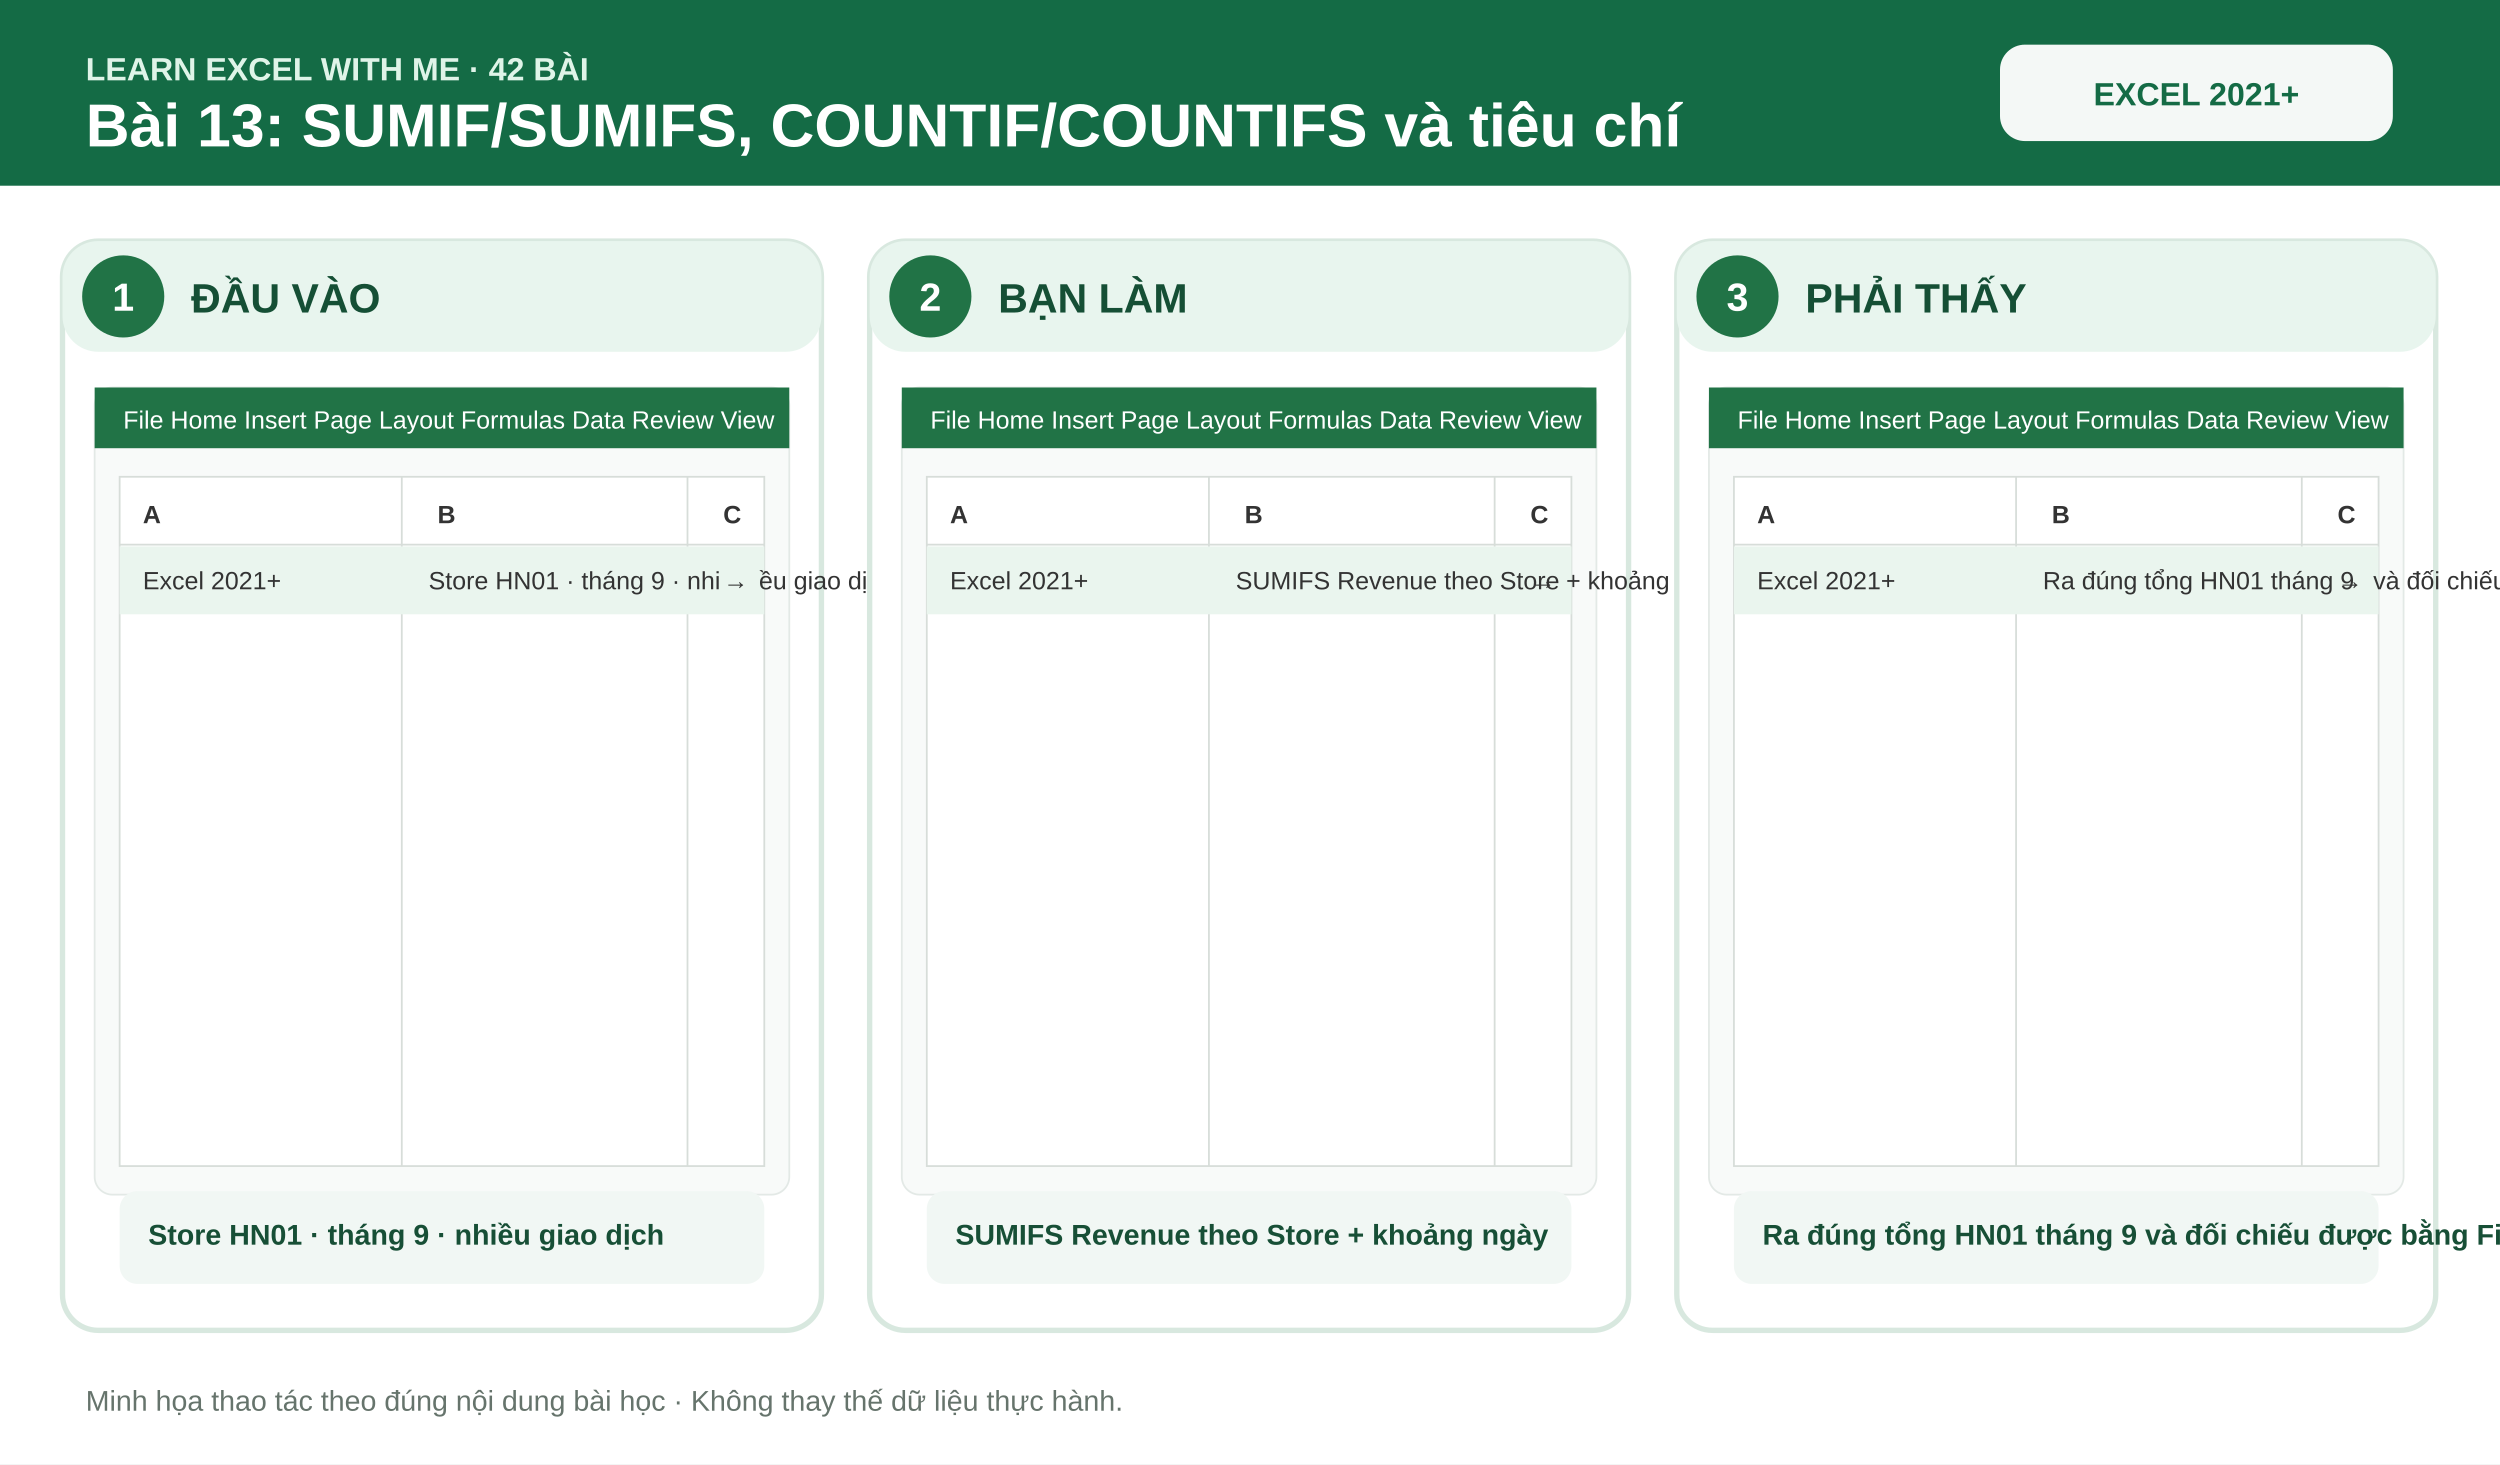
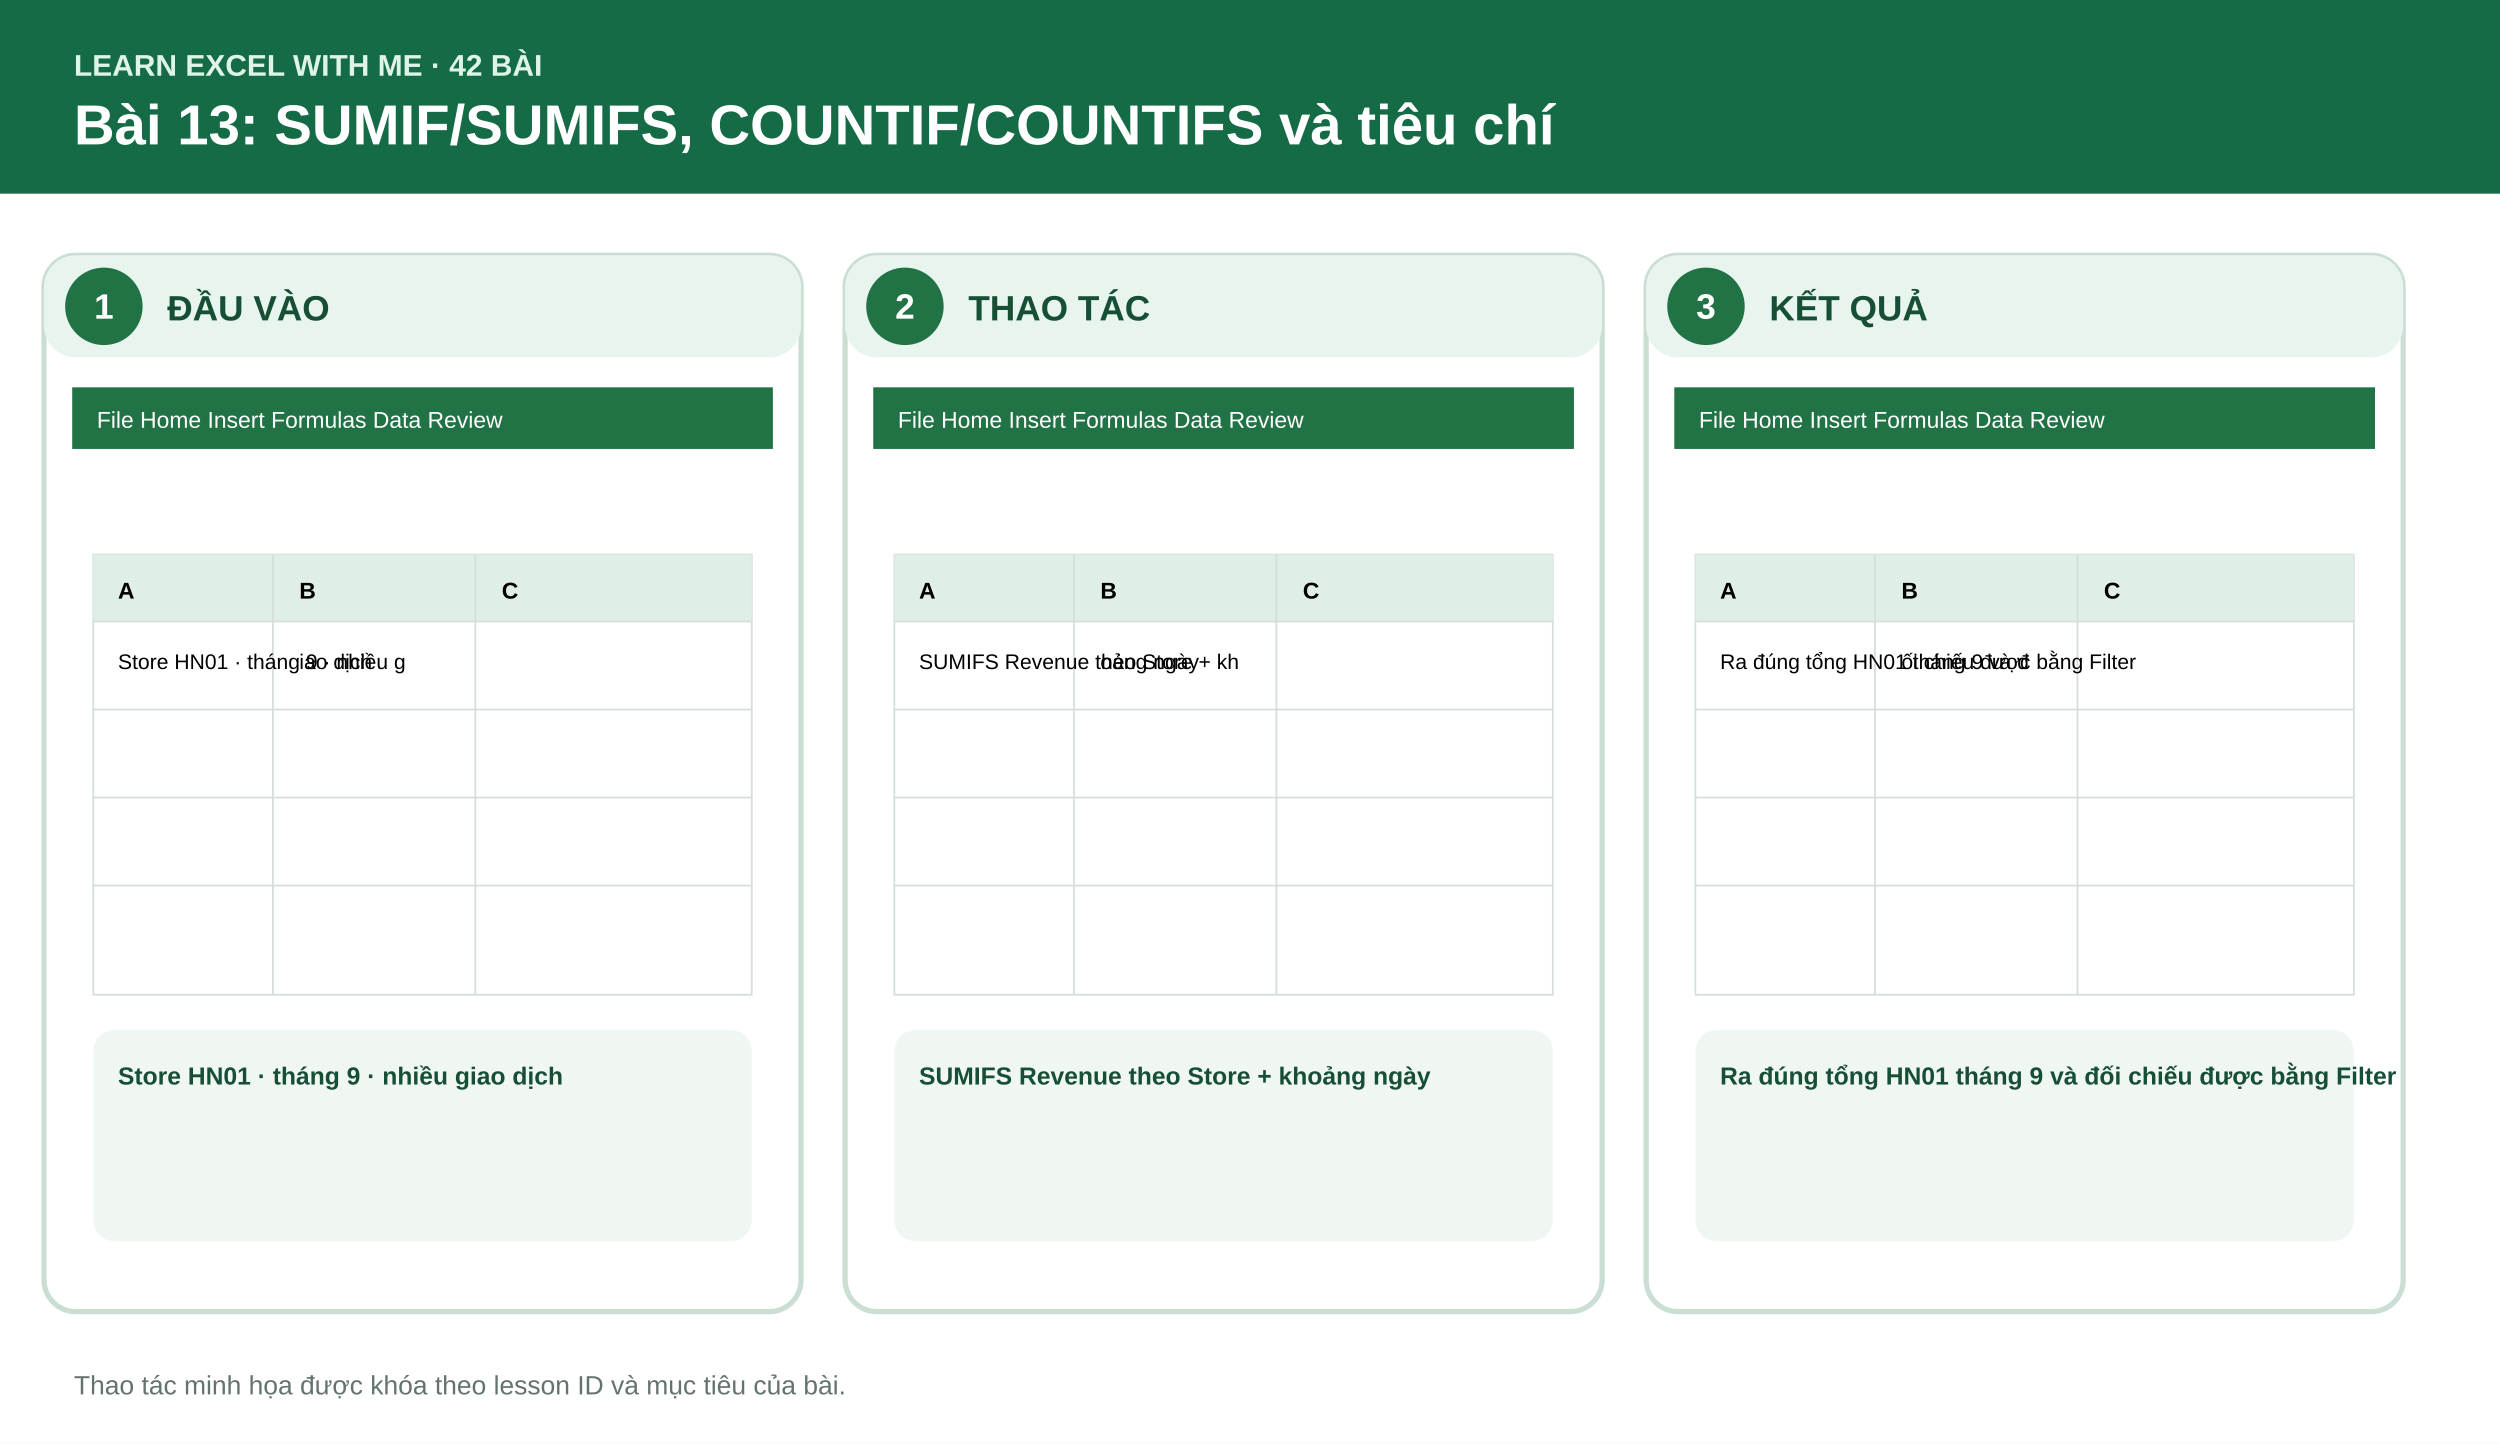
- <svg xmlns="http://www.w3.org/2000/svg" width="1400" height="820" viewBox="0 0 1400 820">
-   <rect width="1400" height="820" fill="#fff" />
-   <rect x="0" y="0" width="1400" height="104" fill="#146b45" />
-   <text x="48" y="45" font-family="Arial" font-size="18" font-weight="700" fill="#dff4e8">LEARN EXCEL WITH ME · 42 BÀI</text>
-   <text x="48" y="82" font-family="Arial" font-size="34" font-weight="700" fill="#fff">Bài 13: SUMIF/SUMIFS, COUNTIF/COUNTIFS và tiêu chí</text>
-   <rect x="1120" y="25" width="220" height="54" rx="14" fill="#fff" opacity=".95" />
-   <text x="1230" y="59" text-anchor="middle" font-family="Arial" font-size="18" font-weight="700" fill="#146b45">EXCEL 2021+</text>
-   <rect x="35" y="135" width="425" height="610" rx="20" fill="#fff" stroke="#d8e8df" stroke-width="3" />
-   <rect x="35" y="135" width="425" height="62" rx="20" fill="#e8f5ee" />
-   <circle cx="69" cy="166" r="23" fill="#217346" />
-   <text x="69" y="174" text-anchor="middle" font-family="Arial" font-size="22" font-weight="700" fill="#fff">1</text>
-   <text x="107" y="175" font-family="Arial" font-size="23" font-weight="700" fill="#154f35">ĐẦU VÀO</text>
-   <rect x="53" y="217" width="389" height="452" rx="10" fill="#f8faf9" stroke="#e3e9e6" />
-   <rect x="53" y="217" width="389" height="34" fill="#217346" />
-   <text x="69" y="240" font-family="Arial" font-size="14" fill="#fff">File  Home  Insert  Page Layout  Formulas  Data  Review  View</text>
-   <rect x="67" y="267" width="361" height="386" fill="#fff" stroke="#d7ddd9" />
-   <line x1="67" y1="305" x2="428" y2="305" stroke="#d7ddd9" />
-   <line x1="225" y1="267" x2="225" y2="653" stroke="#d7ddd9" />
-   <line x1="385" y1="267" x2="385" y2="653" stroke="#d7ddd9" />
-   <line x1="545" y1="267" x2="545" y2="653" stroke="#d7ddd9" />
-   <text x="80" y="293" font-family="Arial" font-size="14" font-weight="700" fill="#333">A</text>
-   <text x="245" y="293" font-family="Arial" font-size="14" font-weight="700" fill="#333">B</text>
-   <text x="405" y="293" font-family="Arial" font-size="14" font-weight="700" fill="#333">C</text>
-   <text x="565" y="293" font-family="Arial" font-size="14" font-weight="700" fill="#333">D</text>
-   <rect x="67" y="306" width="361" height="38" fill="#eaf5ee" />
-   <text x="80" y="330" font-family="Arial" font-size="14" fill="#333">Excel 2021+</text>
-   <text x="240" y="330" font-family="Arial" font-size="14" fill="#333">Store HN01 · tháng 9 · nhi</text>
-   <text x="405" y="330" font-family="Arial" font-size="14" fill="#333">→</text>
-   <text x="425" y="330" font-family="Arial" font-size="14" fill="#333">ều giao dịch</text>
-   <rect x="67" y="667" width="361" height="52" rx="10" fill="#f1f7f4" />
-   <text x="83" y="697" font-family="Arial" font-size="16" font-weight="700" fill="#174f36">Store HN01 · tháng 9 · nhiều giao dịch</text>
-   <rect x="487" y="135" width="425" height="610" rx="20" fill="#fff" stroke="#d8e8df" stroke-width="3" />
-   <rect x="487" y="135" width="425" height="62" rx="20" fill="#e8f5ee" />
-   <circle cx="521" cy="166" r="23" fill="#217346" />
-   <text x="521" y="174" text-anchor="middle" font-family="Arial" font-size="22" font-weight="700" fill="#fff">2</text>
-   <text x="559" y="175" font-family="Arial" font-size="23" font-weight="700" fill="#154f35">BẠN LÀM</text>
-   <rect x="505" y="217" width="389" height="452" rx="10" fill="#f8faf9" stroke="#e3e9e6" />
-   <rect x="505" y="217" width="389" height="34" fill="#217346" />
-   <text x="521" y="240" font-family="Arial" font-size="14" fill="#fff">File  Home  Insert  Page Layout  Formulas  Data  Review  View</text>
-   <rect x="519" y="267" width="361" height="386" fill="#fff" stroke="#d7ddd9" />
-   <line x1="519" y1="305" x2="880" y2="305" stroke="#d7ddd9" />
-   <line x1="677" y1="267" x2="677" y2="653" stroke="#d7ddd9" />
-   <line x1="837" y1="267" x2="837" y2="653" stroke="#d7ddd9" />
-   <line x1="997" y1="267" x2="997" y2="653" stroke="#d7ddd9" />
-   <text x="532" y="293" font-family="Arial" font-size="14" font-weight="700" fill="#333">A</text>
-   <text x="697" y="293" font-family="Arial" font-size="14" font-weight="700" fill="#333">B</text>
-   <text x="857" y="293" font-family="Arial" font-size="14" font-weight="700" fill="#333">C</text>
-   <text x="1017" y="293" font-family="Arial" font-size="14" font-weight="700" fill="#333">D</text>
-   <rect x="519" y="306" width="361" height="38" fill="#eaf5ee" />
-   <text x="532" y="330" font-family="Arial" font-size="14" fill="#333">Excel 2021+</text>
-   <text x="692" y="330" font-family="Arial" font-size="14" fill="#333">SUMIFS Revenue theo Store </text>
-   <text x="857" y="330" font-family="Arial" font-size="14" fill="#333">→</text>
-   <text x="877" y="330" font-family="Arial" font-size="14" fill="#333">+ khoảng ngày</text>
-   <rect x="519" y="667" width="361" height="52" rx="10" fill="#f1f7f4" />
-   <text x="535" y="697" font-family="Arial" font-size="16" font-weight="700" fill="#174f36">SUMIFS Revenue theo Store + khoảng ngày</text>
-   <rect x="939" y="135" width="425" height="610" rx="20" fill="#fff" stroke="#d8e8df" stroke-width="3" />
-   <rect x="939" y="135" width="425" height="62" rx="20" fill="#e8f5ee" />
-   <circle cx="973" cy="166" r="23" fill="#217346" />
-   <text x="973" y="174" text-anchor="middle" font-family="Arial" font-size="22" font-weight="700" fill="#fff">3</text>
-   <text x="1011" y="175" font-family="Arial" font-size="23" font-weight="700" fill="#154f35">PHẢI THẤY</text>
-   <rect x="957" y="217" width="389" height="452" rx="10" fill="#f8faf9" stroke="#e3e9e6" />
-   <rect x="957" y="217" width="389" height="34" fill="#217346" />
-   <text x="973" y="240" font-family="Arial" font-size="14" fill="#fff">File  Home  Insert  Page Layout  Formulas  Data  Review  View</text>
-   <rect x="971" y="267" width="361" height="386" fill="#fff" stroke="#d7ddd9" />
-   <line x1="971" y1="305" x2="1332" y2="305" stroke="#d7ddd9" />
-   <line x1="1129" y1="267" x2="1129" y2="653" stroke="#d7ddd9" />
-   <line x1="1289" y1="267" x2="1289" y2="653" stroke="#d7ddd9" />
-   <line x1="1449" y1="267" x2="1449" y2="653" stroke="#d7ddd9" />
-   <text x="984" y="293" font-family="Arial" font-size="14" font-weight="700" fill="#333">A</text>
-   <text x="1149" y="293" font-family="Arial" font-size="14" font-weight="700" fill="#333">B</text>
-   <text x="1309" y="293" font-family="Arial" font-size="14" font-weight="700" fill="#333">C</text>
-   <text x="1469" y="293" font-family="Arial" font-size="14" font-weight="700" fill="#333">D</text>
-   <rect x="971" y="306" width="361" height="38" fill="#eaf5ee" />
-   <text x="984" y="330" font-family="Arial" font-size="14" fill="#333">Excel 2021+</text>
-   <text x="1144" y="330" font-family="Arial" font-size="14" fill="#333">Ra đúng tổng HN01 tháng 9 </text>
-   <text x="1309" y="330" font-family="Arial" font-size="14" fill="#333">→</text>
-   <text x="1329" y="330" font-family="Arial" font-size="14" fill="#333">và đối chiếu được bằng Fil</text>
-   <rect x="971" y="667" width="361" height="52" rx="10" fill="#f1f7f4" />
-   <text x="987" y="697" font-family="Arial" font-size="16" font-weight="700" fill="#174f36">Ra đúng tổng HN01 tháng 9 và đối chiếu được bằng Filter</text>
-   <text x="48" y="790" font-family="Arial" font-size="16" fill="#66746c">Minh họa thao tác theo đúng nội dung bài học · Không thay thế dữ liệu thực hành.</text>
+ <svg xmlns="http://www.w3.org/2000/svg" width="1420" height="820">
+   <rect width="1420" height="820" fill="#fff" />
+   <rect width="1420" height="110" fill="#146b45" />
+   <text x="42" y="43" font-family="Arial" font-size="17" font-weight="700" fill="#dff4e8">LEARN EXCEL WITH ME · 42 BÀI</text>
+   <text x="42" y="82" font-family="Arial" font-size="32" font-weight="700" fill="#fff">Bài 13: SUMIF/SUMIFS, COUNTIF/COUNTIFS và tiêu chí</text>
+   <g>
+     <rect x="25" y="145" width="430" height="600" rx="18" fill="#fff" stroke="#cbded4" stroke-width="3" />
+     <rect x="25" y="145" width="430" height="58" rx="18" fill="#e8f5ee" />
+     <circle cx="59" cy="174" r="22" fill="#217346" />
+     <text x="59" y="181" text-anchor="middle" font-family="Arial" font-size="20" font-weight="700" fill="#fff">1</text>
+     <text x="95" y="182" font-family="Arial" font-size="20" font-weight="700" fill="#174f36">ĐẦU VÀO</text>
+     <rect x="41" y="220" width="398" height="35" fill="#217346" />
+     <text x="55" y="243" font-family="Arial" font-size="13" fill="#fff">File  Home  Insert  Formulas  Data  Review</text>
+     <rect x="53" y="315" width="374" height="250" fill="#fff" stroke="#d6ded9" />
+     <rect x="53" y="315" width="374" height="38" fill="#dfeee7" />
+     <path d="M53 353h374M53 403h374M53 453h374M53 503h374M155 315v250M270 315v250" stroke="#d6ded9" />
+     <text x="67" y="340" font-family="Arial" font-size="13" font-weight="700">A</text>
+     <text x="170" y="340" font-family="Arial" font-size="13" font-weight="700">B</text>
+     <text x="285" y="340" font-family="Arial" font-size="13" font-weight="700">C</text>
+     <text x="67" y="380" font-family="Arial" font-size="12">Store HN01 · tháng 9 · nhiều g</text>
+     <text x="170" y="380" font-family="Arial" font-size="12">iao dịch</text>
+     <text x="285" y="380" font-family="Arial" font-size="12" />
+     <rect x="53" y="585" width="374" height="120" rx="12" fill="#f0f7f3" />
+     <text x="67" y="616" font-family="Arial" font-size="14" font-weight="700" fill="#174f36">Store HN01 · tháng 9 · nhiều giao dịch</text>
+   </g>
+   <g>
+     <rect x="480" y="145" width="430" height="600" rx="18" fill="#fff" stroke="#cbded4" stroke-width="3" />
+     <rect x="480" y="145" width="430" height="58" rx="18" fill="#e8f5ee" />
+     <circle cx="514" cy="174" r="22" fill="#217346" />
+     <text x="514" y="181" text-anchor="middle" font-family="Arial" font-size="20" font-weight="700" fill="#fff">2</text>
+     <text x="550" y="182" font-family="Arial" font-size="20" font-weight="700" fill="#174f36">THAO TÁC</text>
+     <rect x="496" y="220" width="398" height="35" fill="#217346" />
+     <text x="510" y="243" font-family="Arial" font-size="13" fill="#fff">File  Home  Insert  Formulas  Data  Review</text>
+     <rect x="508" y="315" width="374" height="250" fill="#fff" stroke="#d6ded9" />
+     <rect x="508" y="315" width="374" height="38" fill="#dfeee7" />
+     <path d="M508 353h374M508 403h374M508 453h374M508 503h374M610 315v250M725 315v250" stroke="#d6ded9" />
+     <text x="522" y="340" font-family="Arial" font-size="13" font-weight="700">A</text>
+     <text x="625" y="340" font-family="Arial" font-size="13" font-weight="700">B</text>
+     <text x="740" y="340" font-family="Arial" font-size="13" font-weight="700">C</text>
+     <text x="522" y="380" font-family="Arial" font-size="12">SUMIFS Revenue theo Store + kh</text>
+     <text x="625" y="380" font-family="Arial" font-size="12">oảng ngày</text>
+     <text x="740" y="380" font-family="Arial" font-size="12" />
+     <rect x="508" y="585" width="374" height="120" rx="12" fill="#f0f7f3" />
+     <text x="522" y="616" font-family="Arial" font-size="14" font-weight="700" fill="#174f36">SUMIFS Revenue theo Store + khoảng ngày</text>
+   </g>
+   <g>
+     <rect x="935" y="145" width="430" height="600" rx="18" fill="#fff" stroke="#cbded4" stroke-width="3" />
+     <rect x="935" y="145" width="430" height="58" rx="18" fill="#e8f5ee" />
+     <circle cx="969" cy="174" r="22" fill="#217346" />
+     <text x="969" y="181" text-anchor="middle" font-family="Arial" font-size="20" font-weight="700" fill="#fff">3</text>
+     <text x="1005" y="182" font-family="Arial" font-size="20" font-weight="700" fill="#174f36">KẾT QUẢ</text>
+     <rect x="951" y="220" width="398" height="35" fill="#217346" />
+     <text x="965" y="243" font-family="Arial" font-size="13" fill="#fff">File  Home  Insert  Formulas  Data  Review</text>
+     <rect x="963" y="315" width="374" height="250" fill="#fff" stroke="#d6ded9" />
+     <rect x="963" y="315" width="374" height="38" fill="#dfeee7" />
+     <path d="M963 353h374M963 403h374M963 453h374M963 503h374M1065 315v250M1180 315v250" stroke="#d6ded9" />
+     <text x="977" y="340" font-family="Arial" font-size="13" font-weight="700">A</text>
+     <text x="1080" y="340" font-family="Arial" font-size="13" font-weight="700">B</text>
+     <text x="1195" y="340" font-family="Arial" font-size="13" font-weight="700">C</text>
+     <text x="977" y="380" font-family="Arial" font-size="12">Ra đúng tổng HN01 tháng 9 và đ</text>
+     <text x="1080" y="380" font-family="Arial" font-size="12">ối chiếu được bằng Filter</text>
+     <text x="1195" y="380" font-family="Arial" font-size="12" />
+     <rect x="963" y="585" width="374" height="120" rx="12" fill="#f0f7f3" />
+     <text x="977" y="616" font-family="Arial" font-size="14" font-weight="700" fill="#174f36">Ra đúng tổng HN01 tháng 9 và đối chiếu được bằng Filter</text>
+   </g>
+   <text x="42" y="792" font-family="Arial" font-size="15" fill="#64736b">Thao tác minh họa được khóa theo lesson ID và mục tiêu của bài.</text>
</svg>
